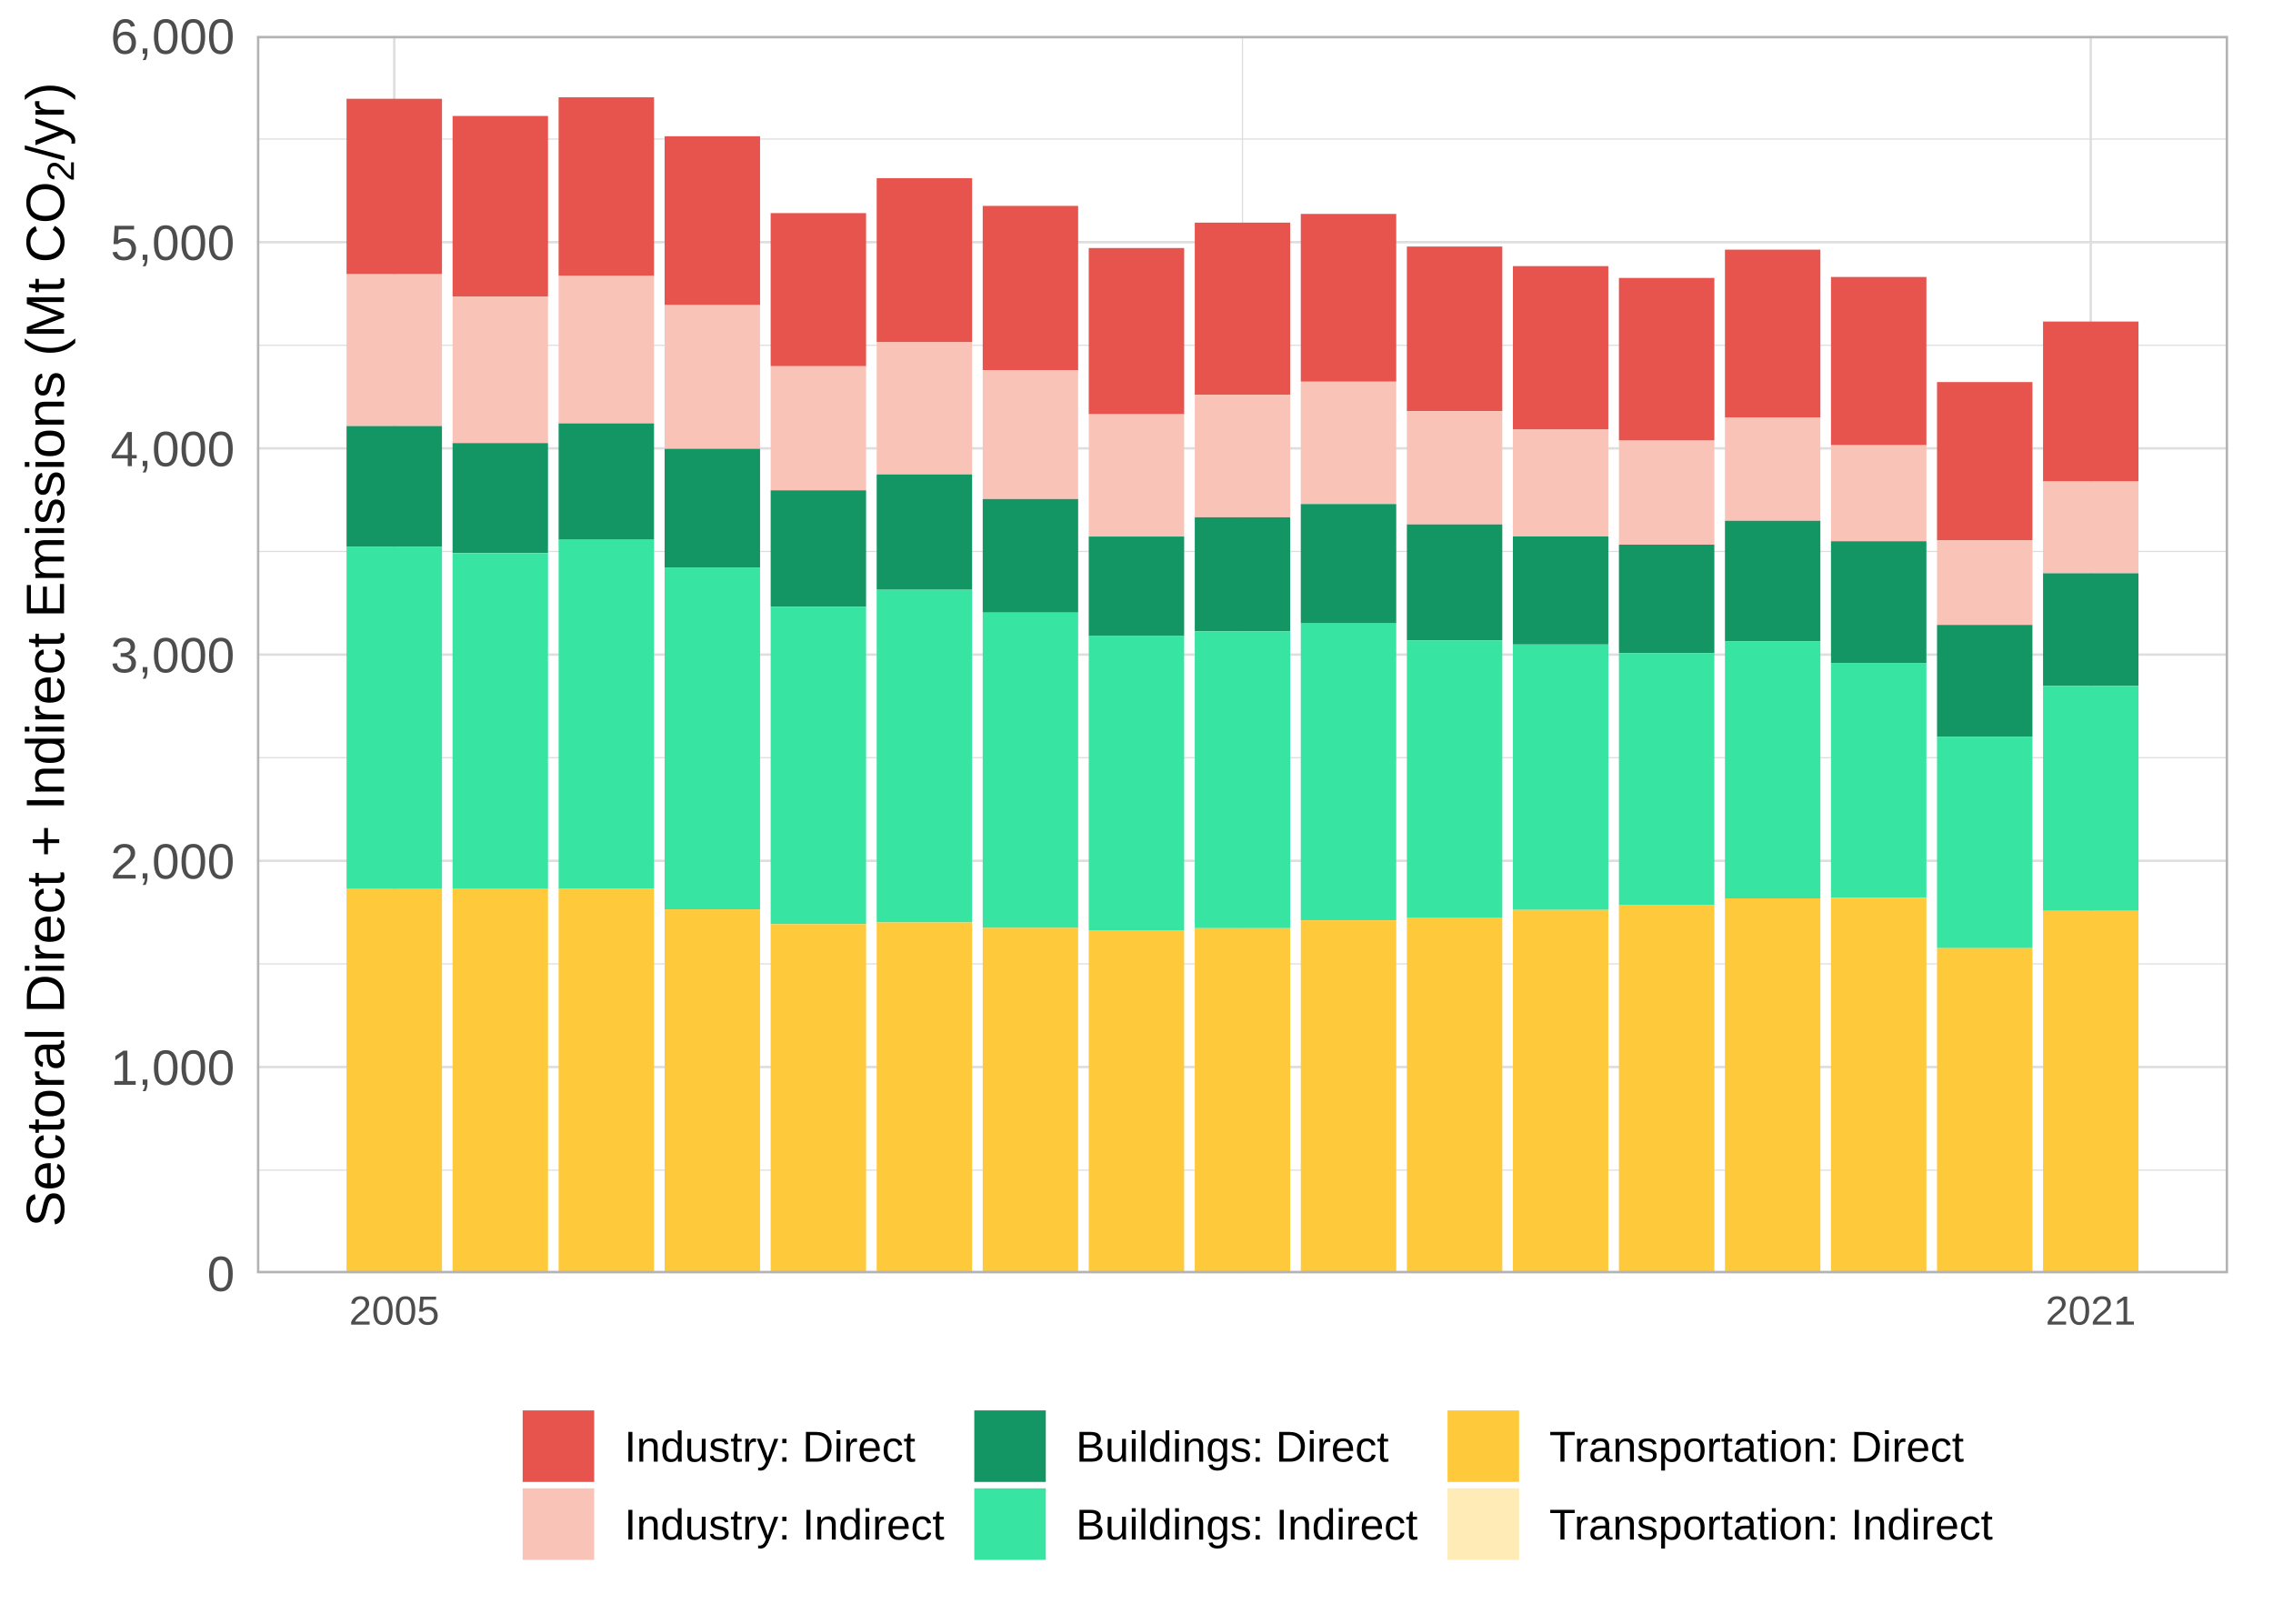
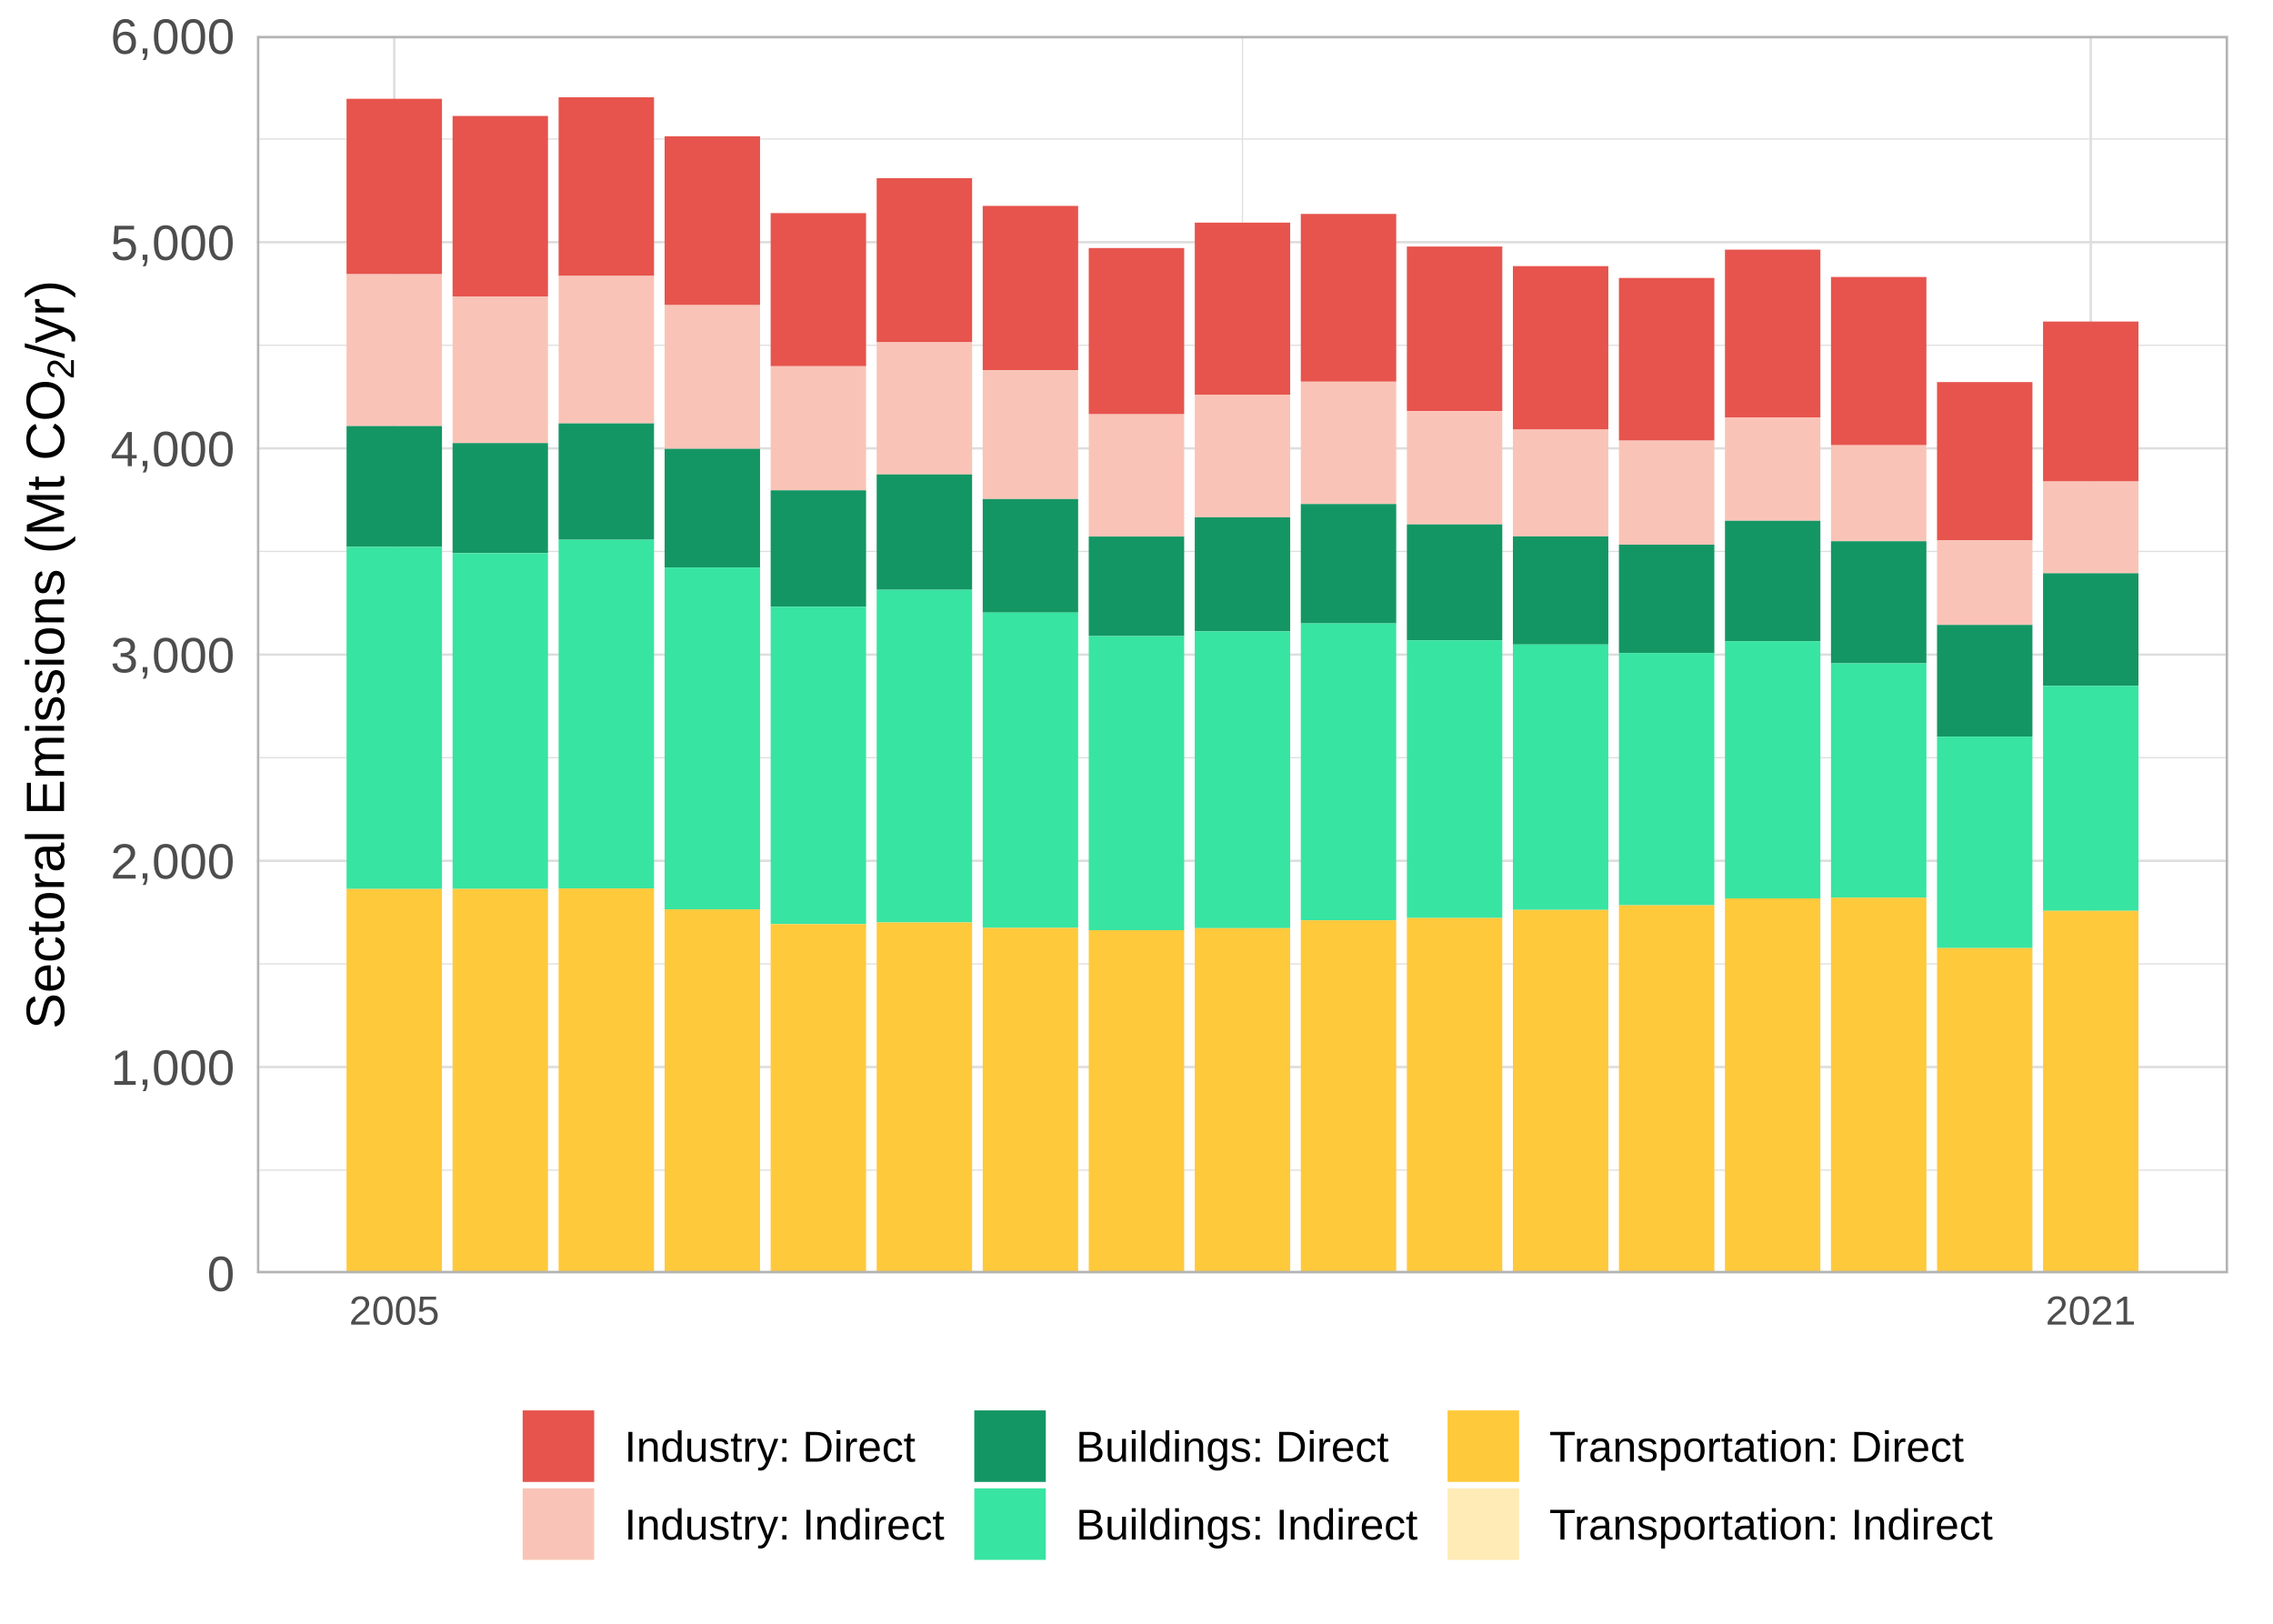
<svg xmlns="http://www.w3.org/2000/svg" class="svglite" width="504.00pt" height="360.00pt" viewBox="0 0 504.00 360.00">
  <defs>
    <style type="text/css">
    .svglite line, .svglite polyline, .svglite polygon, .svglite path, .svglite rect, .svglite circle {
      fill: none;
      stroke: #000000;
      stroke-linecap: round;
      stroke-linejoin: round;
      stroke-miterlimit: 10.00;
    }
    .svglite text {
      white-space: pre;
    }
  </style>
  </defs>
  <rect width="100%" height="100%" style="stroke: none; fill: #FFFFFF;" />
  <defs>
    <clipPath id="cpMC4wMHw1MDQuMDB8MC4wMHwzNjAuMDA=">
      <rect x="0.00" y="0.00" width="504.00" height="360.00" />
    </clipPath>
  </defs>
  <g clip-path="url(#cpMC4wMHw1MDQuMDB8MC4wMHwzNjAuMDA=)">
-     <rect x="0.00" y="0" width="504.00" height="360.00" style="stroke-width: 1.07; stroke: #FFFFFF; fill: #FFFFFF;" />
+     <rect x="0" y="0" width="504.00" height="360.00" style="stroke-width: 1.07; stroke: #FFFFFF; fill: #FFFFFF;" />
  </g>
  <defs>
    <clipPath id="cpNTYuOTd8NDk0LjA0fDcuOTd8MjgyLjI5">
      <rect x="56.97" y="7.97" width="437.07" height="274.32" />
    </clipPath>
  </defs>
  <g clip-path="url(#cpNTYuOTd8NDk0LjA0fDcuOTd8MjgyLjI5)">
    <rect x="56.97" y="7.97" width="437.07" height="274.32" style="stroke-width: 1.07; stroke: none; fill: #FFFFFF;" />
    <polyline points="56.97,259.43 494.04,259.43 " style="stroke-width: 0.27; stroke: #DEDEDE; stroke-linecap: butt;" />
    <polyline points="56.97,213.71 494.04,213.71 " style="stroke-width: 0.27; stroke: #DEDEDE; stroke-linecap: butt;" />
    <polyline points="56.97,167.99 494.04,167.99 " style="stroke-width: 0.27; stroke: #DEDEDE; stroke-linecap: butt;" />
    <polyline points="56.97,122.27 494.04,122.27 " style="stroke-width: 0.27; stroke: #DEDEDE; stroke-linecap: butt;" />
    <polyline points="56.97,76.55 494.04,76.55 " style="stroke-width: 0.27; stroke: #DEDEDE; stroke-linecap: butt;" />
    <polyline points="56.97,30.83 494.04,30.83 " style="stroke-width: 0.27; stroke: #DEDEDE; stroke-linecap: butt;" />
    <polyline points="275.50,282.29 275.50,7.97 " style="stroke-width: 0.27; stroke: #DEDEDE; stroke-linecap: butt;" />
    <polyline points="56.97,282.29 494.04,282.29 " style="stroke-width: 0.53; stroke: #DEDEDE; stroke-linecap: butt;" />
    <polyline points="56.97,236.57 494.04,236.57 " style="stroke-width: 0.53; stroke: #DEDEDE; stroke-linecap: butt;" />
    <polyline points="56.97,190.85 494.04,190.85 " style="stroke-width: 0.53; stroke: #DEDEDE; stroke-linecap: butt;" />
    <polyline points="56.97,145.13 494.04,145.13 " style="stroke-width: 0.53; stroke: #DEDEDE; stroke-linecap: butt;" />
    <polyline points="56.97,99.41 494.04,99.41 " style="stroke-width: 0.53; stroke: #DEDEDE; stroke-linecap: butt;" />
    <polyline points="56.97,53.69 494.04,53.69 " style="stroke-width: 0.53; stroke: #DEDEDE; stroke-linecap: butt;" />
    <polyline points="56.97,7.97 494.04,7.97 " style="stroke-width: 0.53; stroke: #DEDEDE; stroke-linecap: butt;" />
    <polyline points="87.42,282.29 87.42,7.97 " style="stroke-width: 0.53; stroke: #DEDEDE; stroke-linecap: butt;" />
    <polyline points="463.59,282.29 463.59,7.97 " style="stroke-width: 0.53; stroke: #DEDEDE; stroke-linecap: butt;" />
    <rect x="76.84" y="21.90" width="21.16" height="38.90" style="stroke-width: 1.07; stroke: none; stroke-linecap: butt; stroke-linejoin: miter; fill: #E6544D;" />
    <rect x="76.84" y="60.80" width="21.16" height="33.66" style="stroke-width: 1.07; stroke: none; stroke-linecap: butt; stroke-linejoin: miter; fill: #F9C4B7;" />
    <rect x="76.84" y="94.46" width="21.16" height="26.79" style="stroke-width: 1.07; stroke: none; stroke-linecap: butt; stroke-linejoin: miter; fill: #149664;" />
    <rect x="76.84" y="121.25" width="21.16" height="75.85" style="stroke-width: 1.07; stroke: none; stroke-linecap: butt; stroke-linejoin: miter; fill: #38E4A2;" />
    <rect x="76.84" y="197.10" width="21.16" height="84.98" style="stroke-width: 1.07; stroke: none; stroke-linecap: butt; stroke-linejoin: miter; fill: #FFC93C;" />
    <rect x="76.84" y="282.08" width="21.16" height="0.21" style="stroke-width: 1.07; stroke: none; stroke-linecap: butt; stroke-linejoin: miter; fill: #FFEBB6;" />
    <rect x="100.35" y="25.71" width="21.16" height="40.01" style="stroke-width: 1.07; stroke: none; stroke-linecap: butt; stroke-linejoin: miter; fill: #E6544D;" />
    <rect x="100.35" y="65.72" width="21.16" height="32.53" style="stroke-width: 1.07; stroke: none; stroke-linecap: butt; stroke-linejoin: miter; fill: #F9C4B7;" />
    <rect x="100.35" y="98.24" width="21.16" height="24.39" style="stroke-width: 1.07; stroke: none; stroke-linecap: butt; stroke-linejoin: miter; fill: #149664;" />
    <rect x="100.35" y="122.64" width="21.16" height="74.45" style="stroke-width: 1.07; stroke: none; stroke-linecap: butt; stroke-linejoin: miter; fill: #38E4A2;" />
    <rect x="100.35" y="197.09" width="21.16" height="85.00" style="stroke-width: 1.07; stroke: none; stroke-linecap: butt; stroke-linejoin: miter; fill: #FFC93C;" />
    <rect x="100.35" y="282.08" width="21.16" height="0.21" style="stroke-width: 1.07; stroke: none; stroke-linecap: butt; stroke-linejoin: miter; fill: #FFEBB6;" />
    <rect x="123.86" y="21.57" width="21.16" height="39.61" style="stroke-width: 1.07; stroke: none; stroke-linecap: butt; stroke-linejoin: miter; fill: #E6544D;" />
    <rect x="123.86" y="61.18" width="21.16" height="32.69" style="stroke-width: 1.07; stroke: none; stroke-linecap: butt; stroke-linejoin: miter; fill: #F9C4B7;" />
    <rect x="123.86" y="93.87" width="21.16" height="25.80" style="stroke-width: 1.07; stroke: none; stroke-linecap: butt; stroke-linejoin: miter; fill: #149664;" />
    <rect x="123.86" y="119.67" width="21.16" height="77.32" style="stroke-width: 1.07; stroke: none; stroke-linecap: butt; stroke-linejoin: miter; fill: #38E4A2;" />
    <rect x="123.86" y="196.99" width="21.16" height="85.07" style="stroke-width: 1.07; stroke: none; stroke-linecap: butt; stroke-linejoin: miter; fill: #FFC93C;" />
    <rect x="123.86" y="282.06" width="21.16" height="0.23" style="stroke-width: 1.07; stroke: none; stroke-linecap: butt; stroke-linejoin: miter; fill: #FFEBB6;" />
    <rect x="147.37" y="30.21" width="21.16" height="37.44" style="stroke-width: 1.07; stroke: none; stroke-linecap: butt; stroke-linejoin: miter; fill: #E6544D;" />
    <rect x="147.37" y="67.66" width="21.16" height="31.85" style="stroke-width: 1.07; stroke: none; stroke-linecap: butt; stroke-linejoin: miter; fill: #F9C4B7;" />
    <rect x="147.37" y="99.51" width="21.16" height="26.31" style="stroke-width: 1.07; stroke: none; stroke-linecap: butt; stroke-linejoin: miter; fill: #149664;" />
    <rect x="147.37" y="125.82" width="21.16" height="75.80" style="stroke-width: 1.07; stroke: none; stroke-linecap: butt; stroke-linejoin: miter; fill: #38E4A2;" />
    <rect x="147.37" y="201.62" width="21.16" height="80.45" style="stroke-width: 1.07; stroke: none; stroke-linecap: butt; stroke-linejoin: miter; fill: #FFC93C;" />
    <rect x="147.37" y="282.08" width="21.16" height="0.21" style="stroke-width: 1.07; stroke: none; stroke-linecap: butt; stroke-linejoin: miter; fill: #FFEBB6;" />
    <rect x="170.88" y="47.25" width="21.16" height="33.95" style="stroke-width: 1.07; stroke: none; stroke-linecap: butt; stroke-linejoin: miter; fill: #E6544D;" />
    <rect x="170.88" y="81.20" width="21.16" height="27.51" style="stroke-width: 1.07; stroke: none; stroke-linecap: butt; stroke-linejoin: miter; fill: #F9C4B7;" />
    <rect x="170.88" y="108.71" width="21.16" height="25.80" style="stroke-width: 1.07; stroke: none; stroke-linecap: butt; stroke-linejoin: miter; fill: #149664;" />
    <rect x="170.88" y="134.51" width="21.16" height="70.37" style="stroke-width: 1.07; stroke: none; stroke-linecap: butt; stroke-linejoin: miter; fill: #38E4A2;" />
    <rect x="170.88" y="204.89" width="21.16" height="77.20" style="stroke-width: 1.07; stroke: none; stroke-linecap: butt; stroke-linejoin: miter; fill: #FFC93C;" />
    <rect x="170.88" y="282.08" width="21.16" height="0.21" style="stroke-width: 1.07; stroke: none; stroke-linecap: butt; stroke-linejoin: miter; fill: #FFEBB6;" />
    <rect x="194.39" y="39.50" width="21.16" height="36.39" style="stroke-width: 1.07; stroke: none; stroke-linecap: butt; stroke-linejoin: miter; fill: #E6544D;" />
    <rect x="194.39" y="75.89" width="21.16" height="29.31" style="stroke-width: 1.07; stroke: none; stroke-linecap: butt; stroke-linejoin: miter; fill: #F9C4B7;" />
    <rect x="194.39" y="105.19" width="21.16" height="25.57" style="stroke-width: 1.07; stroke: none; stroke-linecap: butt; stroke-linejoin: miter; fill: #149664;" />
    <rect x="194.39" y="130.76" width="21.16" height="73.75" style="stroke-width: 1.07; stroke: none; stroke-linecap: butt; stroke-linejoin: miter; fill: #38E4A2;" />
    <rect x="194.39" y="204.52" width="21.16" height="77.57" style="stroke-width: 1.07; stroke: none; stroke-linecap: butt; stroke-linejoin: miter; fill: #FFC93C;" />
    <rect x="194.39" y="282.08" width="21.16" height="0.21" style="stroke-width: 1.07; stroke: none; stroke-linecap: butt; stroke-linejoin: miter; fill: #FFEBB6;" />
    <rect x="217.90" y="45.65" width="21.16" height="36.43" style="stroke-width: 1.07; stroke: none; stroke-linecap: butt; stroke-linejoin: miter; fill: #E6544D;" />
    <rect x="217.90" y="82.07" width="21.16" height="28.57" style="stroke-width: 1.07; stroke: none; stroke-linecap: butt; stroke-linejoin: miter; fill: #F9C4B7;" />
    <rect x="217.90" y="110.64" width="21.16" height="25.18" style="stroke-width: 1.07; stroke: none; stroke-linecap: butt; stroke-linejoin: miter; fill: #149664;" />
    <rect x="217.90" y="135.82" width="21.16" height="69.91" style="stroke-width: 1.07; stroke: none; stroke-linecap: butt; stroke-linejoin: miter; fill: #38E4A2;" />
    <rect x="217.90" y="205.72" width="21.16" height="76.37" style="stroke-width: 1.07; stroke: none; stroke-linecap: butt; stroke-linejoin: miter; fill: #FFC93C;" />
    <rect x="217.90" y="282.09" width="21.16" height="0.20" style="stroke-width: 1.07; stroke: none; stroke-linecap: butt; stroke-linejoin: miter; fill: #FFEBB6;" />
    <rect x="241.41" y="54.99" width="21.16" height="36.86" style="stroke-width: 1.07; stroke: none; stroke-linecap: butt; stroke-linejoin: miter; fill: #E6544D;" />
    <rect x="241.41" y="91.85" width="21.16" height="27.12" style="stroke-width: 1.07; stroke: none; stroke-linecap: butt; stroke-linejoin: miter; fill: #F9C4B7;" />
    <rect x="241.41" y="118.96" width="21.16" height="22.07" style="stroke-width: 1.07; stroke: none; stroke-linecap: butt; stroke-linejoin: miter; fill: #149664;" />
    <rect x="241.41" y="141.03" width="21.16" height="65.21" style="stroke-width: 1.07; stroke: none; stroke-linecap: butt; stroke-linejoin: miter; fill: #38E4A2;" />
    <rect x="241.41" y="206.24" width="21.16" height="75.87" style="stroke-width: 1.07; stroke: none; stroke-linecap: butt; stroke-linejoin: miter; fill: #FFC93C;" />
    <rect x="241.41" y="282.11" width="21.16" height="0.18" style="stroke-width: 1.07; stroke: none; stroke-linecap: butt; stroke-linejoin: miter; fill: #FFEBB6;" />
    <rect x="264.92" y="49.36" width="21.16" height="38.14" style="stroke-width: 1.07; stroke: none; stroke-linecap: butt; stroke-linejoin: miter; fill: #E6544D;" />
    <rect x="264.92" y="87.50" width="21.16" height="27.19" style="stroke-width: 1.07; stroke: none; stroke-linecap: butt; stroke-linejoin: miter; fill: #F9C4B7;" />
    <rect x="264.92" y="114.69" width="21.16" height="25.30" style="stroke-width: 1.07; stroke: none; stroke-linecap: butt; stroke-linejoin: miter; fill: #149664;" />
    <rect x="264.92" y="139.99" width="21.16" height="65.80" style="stroke-width: 1.07; stroke: none; stroke-linecap: butt; stroke-linejoin: miter; fill: #38E4A2;" />
    <rect x="264.92" y="205.79" width="21.16" height="76.31" style="stroke-width: 1.07; stroke: none; stroke-linecap: butt; stroke-linejoin: miter; fill: #FFC93C;" />
    <rect x="264.92" y="282.09" width="21.16" height="0.20" style="stroke-width: 1.07; stroke: none; stroke-linecap: butt; stroke-linejoin: miter; fill: #FFEBB6;" />
    <rect x="288.43" y="47.43" width="21.16" height="37.20" style="stroke-width: 1.07; stroke: none; stroke-linecap: butt; stroke-linejoin: miter; fill: #E6544D;" />
    <rect x="288.43" y="84.63" width="21.16" height="27.11" style="stroke-width: 1.07; stroke: none; stroke-linecap: butt; stroke-linejoin: miter; fill: #F9C4B7;" />
    <rect x="288.43" y="111.75" width="21.16" height="26.47" style="stroke-width: 1.07; stroke: none; stroke-linecap: butt; stroke-linejoin: miter; fill: #149664;" />
    <rect x="288.43" y="138.21" width="21.16" height="65.82" style="stroke-width: 1.07; stroke: none; stroke-linecap: butt; stroke-linejoin: miter; fill: #38E4A2;" />
    <rect x="288.43" y="204.04" width="21.16" height="78.05" style="stroke-width: 1.07; stroke: none; stroke-linecap: butt; stroke-linejoin: miter; fill: #FFC93C;" />
    <rect x="288.43" y="282.09" width="21.16" height="0.20" style="stroke-width: 1.07; stroke: none; stroke-linecap: butt; stroke-linejoin: miter; fill: #FFEBB6;" />
    <rect x="311.95" y="54.66" width="21.16" height="36.48" style="stroke-width: 1.07; stroke: none; stroke-linecap: butt; stroke-linejoin: miter; fill: #E6544D;" />
    <rect x="311.95" y="91.15" width="21.16" height="25.12" style="stroke-width: 1.07; stroke: none; stroke-linecap: butt; stroke-linejoin: miter; fill: #F9C4B7;" />
    <rect x="311.95" y="116.27" width="21.16" height="25.69" style="stroke-width: 1.07; stroke: none; stroke-linecap: butt; stroke-linejoin: miter; fill: #149664;" />
    <rect x="311.95" y="141.96" width="21.16" height="61.58" style="stroke-width: 1.07; stroke: none; stroke-linecap: butt; stroke-linejoin: miter; fill: #38E4A2;" />
    <rect x="311.95" y="203.54" width="21.16" height="78.56" style="stroke-width: 1.07; stroke: none; stroke-linecap: butt; stroke-linejoin: miter; fill: #FFC93C;" />
    <rect x="311.95" y="282.09" width="21.16" height="0.20" style="stroke-width: 1.07; stroke: none; stroke-linecap: butt; stroke-linejoin: miter; fill: #FFEBB6;" />
    <rect x="335.46" y="59.00" width="21.16" height="36.25" style="stroke-width: 1.07; stroke: none; stroke-linecap: butt; stroke-linejoin: miter; fill: #E6544D;" />
    <rect x="335.46" y="95.25" width="21.16" height="23.66" style="stroke-width: 1.07; stroke: none; stroke-linecap: butt; stroke-linejoin: miter; fill: #F9C4B7;" />
    <rect x="335.46" y="118.92" width="21.16" height="23.97" style="stroke-width: 1.07; stroke: none; stroke-linecap: butt; stroke-linejoin: miter; fill: #149664;" />
    <rect x="335.46" y="142.89" width="21.16" height="58.85" style="stroke-width: 1.07; stroke: none; stroke-linecap: butt; stroke-linejoin: miter; fill: #38E4A2;" />
    <rect x="335.46" y="201.74" width="21.16" height="80.36" style="stroke-width: 1.07; stroke: none; stroke-linecap: butt; stroke-linejoin: miter; fill: #FFC93C;" />
    <rect x="335.46" y="282.10" width="21.16" height="0.19" style="stroke-width: 1.07; stroke: none; stroke-linecap: butt; stroke-linejoin: miter; fill: #FFEBB6;" />
    <rect x="358.97" y="61.62" width="21.16" height="36.07" style="stroke-width: 1.07; stroke: none; stroke-linecap: butt; stroke-linejoin: miter; fill: #E6544D;" />
    <rect x="358.97" y="97.70" width="21.16" height="23.06" style="stroke-width: 1.07; stroke: none; stroke-linecap: butt; stroke-linejoin: miter; fill: #F9C4B7;" />
    <rect x="358.97" y="120.76" width="21.16" height="24.02" style="stroke-width: 1.07; stroke: none; stroke-linecap: butt; stroke-linejoin: miter; fill: #149664;" />
    <rect x="358.97" y="144.78" width="21.16" height="55.93" style="stroke-width: 1.07; stroke: none; stroke-linecap: butt; stroke-linejoin: miter; fill: #38E4A2;" />
    <rect x="358.97" y="200.71" width="21.16" height="81.39" style="stroke-width: 1.07; stroke: none; stroke-linecap: butt; stroke-linejoin: miter; fill: #FFC93C;" />
    <rect x="358.97" y="282.09" width="21.16" height="0.20" style="stroke-width: 1.07; stroke: none; stroke-linecap: butt; stroke-linejoin: miter; fill: #FFEBB6;" />
    <rect x="382.48" y="55.35" width="21.16" height="37.19" style="stroke-width: 1.07; stroke: none; stroke-linecap: butt; stroke-linejoin: miter; fill: #E6544D;" />
    <rect x="382.48" y="92.54" width="21.16" height="22.92" style="stroke-width: 1.07; stroke: none; stroke-linecap: butt; stroke-linejoin: miter; fill: #F9C4B7;" />
    <rect x="382.48" y="115.46" width="21.16" height="26.70" style="stroke-width: 1.07; stroke: none; stroke-linecap: butt; stroke-linejoin: miter; fill: #149664;" />
    <rect x="382.48" y="142.16" width="21.16" height="57.03" style="stroke-width: 1.07; stroke: none; stroke-linecap: butt; stroke-linejoin: miter; fill: #38E4A2;" />
    <rect x="382.48" y="199.18" width="21.16" height="82.89" style="stroke-width: 1.07; stroke: none; stroke-linecap: butt; stroke-linejoin: miter; fill: #FFC93C;" />
    <rect x="382.48" y="282.07" width="21.16" height="0.22" style="stroke-width: 1.07; stroke: none; stroke-linecap: butt; stroke-linejoin: miter; fill: #FFEBB6;" />
    <rect x="405.99" y="61.41" width="21.16" height="37.30" style="stroke-width: 1.07; stroke: none; stroke-linecap: butt; stroke-linejoin: miter; fill: #E6544D;" />
    <rect x="405.99" y="98.72" width="21.16" height="21.28" style="stroke-width: 1.07; stroke: none; stroke-linecap: butt; stroke-linejoin: miter; fill: #F9C4B7;" />
    <rect x="405.99" y="120.00" width="21.16" height="27.07" style="stroke-width: 1.07; stroke: none; stroke-linecap: butt; stroke-linejoin: miter; fill: #149664;" />
    <rect x="405.99" y="147.07" width="21.16" height="51.96" style="stroke-width: 1.07; stroke: none; stroke-linecap: butt; stroke-linejoin: miter; fill: #38E4A2;" />
    <rect x="405.99" y="199.02" width="21.16" height="83.05" style="stroke-width: 1.07; stroke: none; stroke-linecap: butt; stroke-linejoin: miter; fill: #FFC93C;" />
    <rect x="405.99" y="282.07" width="21.16" height="0.22" style="stroke-width: 1.07; stroke: none; stroke-linecap: butt; stroke-linejoin: miter; fill: #FFEBB6;" />
    <rect x="429.50" y="84.71" width="21.16" height="35.11" style="stroke-width: 1.07; stroke: none; stroke-linecap: butt; stroke-linejoin: miter; fill: #E6544D;" />
    <rect x="429.50" y="119.81" width="21.16" height="18.74" style="stroke-width: 1.07; stroke: none; stroke-linecap: butt; stroke-linejoin: miter; fill: #F9C4B7;" />
    <rect x="429.50" y="138.55" width="21.16" height="24.77" style="stroke-width: 1.07; stroke: none; stroke-linecap: butt; stroke-linejoin: miter; fill: #149664;" />
    <rect x="429.50" y="163.32" width="21.16" height="46.89" style="stroke-width: 1.07; stroke: none; stroke-linecap: butt; stroke-linejoin: miter; fill: #38E4A2;" />
    <rect x="429.50" y="210.21" width="21.16" height="71.89" style="stroke-width: 1.07; stroke: none; stroke-linecap: butt; stroke-linejoin: miter; fill: #FFC93C;" />
    <rect x="429.50" y="282.10" width="21.16" height="0.19" style="stroke-width: 1.07; stroke: none; stroke-linecap: butt; stroke-linejoin: miter; fill: #FFEBB6;" />
    <rect x="453.01" y="71.29" width="21.16" height="35.46" style="stroke-width: 1.07; stroke: none; stroke-linecap: butt; stroke-linejoin: miter; fill: #E6544D;" />
    <rect x="453.01" y="106.75" width="21.16" height="20.35" style="stroke-width: 1.07; stroke: none; stroke-linecap: butt; stroke-linejoin: miter; fill: #F9C4B7;" />
    <rect x="453.01" y="127.10" width="21.16" height="24.98" style="stroke-width: 1.07; stroke: none; stroke-linecap: butt; stroke-linejoin: miter; fill: #149664;" />
    <rect x="453.01" y="152.08" width="21.16" height="49.87" style="stroke-width: 1.07; stroke: none; stroke-linecap: butt; stroke-linejoin: miter; fill: #38E4A2;" />
    <rect x="453.01" y="201.94" width="21.16" height="80.12" style="stroke-width: 1.07; stroke: none; stroke-linecap: butt; stroke-linejoin: miter; fill: #FFC93C;" />
    <rect x="453.01" y="282.06" width="21.16" height="0.23" style="stroke-width: 1.07; stroke: none; stroke-linecap: butt; stroke-linejoin: miter; fill: #FFEBB6;" />
    <rect x="56.97" y="7.97" width="437.07" height="274.32" style="stroke-width: 1.07; stroke: #B3B3B3;" />
  </g>
  <g clip-path="url(#cpMC4wMHw1MDQuMDB8MC4wMHwzNjAuMDA=)">
    <text x="52.04" y="286.23" text-anchor="end" style="font-size: 11.00px;fill: #4D4D4D; font-family: &quot;Arial&quot;;" textLength="6.12px" lengthAdjust="spacingAndGlyphs">0</text>
    <text x="52.04" y="240.51" text-anchor="end" style="font-size: 11.00px;fill: #4D4D4D; font-family: &quot;Arial&quot;;" textLength="27.54px" lengthAdjust="spacingAndGlyphs">1,000</text>
    <text x="52.04" y="194.79" text-anchor="end" style="font-size: 11.00px;fill: #4D4D4D; font-family: &quot;Arial&quot;;" textLength="27.54px" lengthAdjust="spacingAndGlyphs">2,000</text>
    <text x="52.04" y="149.07" text-anchor="end" style="font-size: 11.00px;fill: #4D4D4D; font-family: &quot;Arial&quot;;" textLength="27.54px" lengthAdjust="spacingAndGlyphs">3,000</text>
    <text x="52.04" y="103.35" text-anchor="end" style="font-size: 11.00px;fill: #4D4D4D; font-family: &quot;Arial&quot;;" textLength="27.54px" lengthAdjust="spacingAndGlyphs">4,000</text>
    <text x="52.04" y="57.63" text-anchor="end" style="font-size: 11.00px;fill: #4D4D4D; font-family: &quot;Arial&quot;;" textLength="27.54px" lengthAdjust="spacingAndGlyphs">5,000</text>
    <text x="52.04" y="11.91" text-anchor="end" style="font-size: 11.00px;fill: #4D4D4D; font-family: &quot;Arial&quot;;" textLength="27.54px" lengthAdjust="spacingAndGlyphs">6,000</text>
    <text x="87.42" y="293.67" text-anchor="middle" style="font-size: 9.00px;fill: #4D4D4D; font-family: &quot;Arial&quot;;" textLength="20.02px" lengthAdjust="spacingAndGlyphs">2005</text>
    <text x="463.59" y="293.67" text-anchor="middle" style="font-size: 9.00px;fill: #4D4D4D; font-family: &quot;Arial&quot;;" textLength="20.02px" lengthAdjust="spacingAndGlyphs">2021</text>
-     <text transform="translate(14.20,272.02) rotate(-90)" style="font-size: 12.00px; font-family: &quot;Arial&quot;;" textLength="222.44px" lengthAdjust="spacingAndGlyphs">Sectoral Direct + Indirect Emissions (Mt C</text>
-     <text transform="translate(14.20,49.58) rotate(-90)" style="font-size: 12.00px; font-family: &quot;Arial&quot;;" textLength="9.34px" lengthAdjust="spacingAndGlyphs">O</text>
-     <text transform="translate(16.38,40.24) rotate(-90)" style="font-size: 8.40px; font-family: &quot;Arial&quot;;" textLength="4.67px" lengthAdjust="spacingAndGlyphs">2</text>
-     <text transform="translate(14.20,35.57) rotate(-90)" style="font-size: 12.00px; font-family: &quot;Arial&quot;;" textLength="17.33px" lengthAdjust="spacingAndGlyphs">/yr)</text>
+     <text transform="translate(14.20,228.16) rotate(-90)" style="font-size: 12.00px; font-family: &quot;Arial&quot;;" textLength="134.73px" lengthAdjust="spacingAndGlyphs">Sectoral Emissions (Mt C</text>
+     <text transform="translate(14.20,93.43) rotate(-90)" style="font-size: 12.00px; font-family: &quot;Arial&quot;;" textLength="9.34px" lengthAdjust="spacingAndGlyphs">O</text>
+     <text transform="translate(16.38,84.10) rotate(-90)" style="font-size: 8.40px; font-family: &quot;Arial&quot;;" textLength="4.67px" lengthAdjust="spacingAndGlyphs">2</text>
+     <text transform="translate(14.20,79.43) rotate(-90)" style="font-size: 12.00px; font-family: &quot;Arial&quot;;" textLength="17.33px" lengthAdjust="spacingAndGlyphs">/yr)</text>
    <rect x="103.72" y="306.51" width="343.57" height="45.52" style="stroke-width: 1.07; stroke: none; fill: #FFFFFF;" />
    <rect x="115.18" y="311.99" width="17.28" height="17.28" style="stroke-width: 1.07; stroke: none; fill: #FFFFFF;" />
    <rect x="115.89" y="312.70" width="15.86" height="15.86" style="stroke-width: 1.07; stroke: none; stroke-linecap: butt; stroke-linejoin: miter; fill: #E6544D;" />
    <rect x="115.18" y="329.27" width="17.28" height="17.28" style="stroke-width: 1.07; stroke: none; fill: #FFFFFF;" />
    <rect x="115.89" y="329.98" width="15.86" height="15.86" style="stroke-width: 1.07; stroke: none; stroke-linecap: butt; stroke-linejoin: miter; fill: #F9C4B7;" />
    <rect x="215.32" y="311.99" width="17.28" height="17.28" style="stroke-width: 1.07; stroke: none; fill: #FFFFFF;" />
    <rect x="216.03" y="312.70" width="15.86" height="15.86" style="stroke-width: 1.07; stroke: none; stroke-linecap: butt; stroke-linejoin: miter; fill: #149664;" />
    <rect x="215.32" y="329.27" width="17.28" height="17.28" style="stroke-width: 1.07; stroke: none; fill: #FFFFFF;" />
    <rect x="216.03" y="329.98" width="15.86" height="15.86" style="stroke-width: 1.07; stroke: none; stroke-linecap: butt; stroke-linejoin: miter; fill: #38E4A2;" />
    <rect x="320.26" y="311.99" width="17.28" height="17.28" style="stroke-width: 1.07; stroke: none; fill: #FFFFFF;" />
    <rect x="320.97" y="312.70" width="15.86" height="15.86" style="stroke-width: 1.07; stroke: none; stroke-linecap: butt; stroke-linejoin: miter; fill: #FFC93C;" />
    <rect x="320.26" y="329.27" width="17.28" height="17.28" style="stroke-width: 1.07; stroke: none; fill: #FFFFFF;" />
    <rect x="320.97" y="329.98" width="15.86" height="15.86" style="stroke-width: 1.07; stroke: none; stroke-linecap: butt; stroke-linejoin: miter; fill: #FFEBB6;" />
    <text x="138.44" y="324.06" style="font-size: 9.60px; font-family: &quot;Arial&quot;;" textLength="64.50px" lengthAdjust="spacingAndGlyphs">Industry: Direct</text>
    <text x="138.44" y="341.34" style="font-size: 9.60px; font-family: &quot;Arial&quot;;" textLength="70.91px" lengthAdjust="spacingAndGlyphs">Industry: Indirect</text>
    <text x="238.58" y="324.06" style="font-size: 9.60px; font-family: &quot;Arial&quot;;" textLength="69.30px" lengthAdjust="spacingAndGlyphs">Buildings: Direct</text>
    <text x="238.58" y="341.34" style="font-size: 9.60px; font-family: &quot;Arial&quot;;" textLength="75.71px" lengthAdjust="spacingAndGlyphs">Buildings: Indirect</text>
    <text x="343.52" y="324.06" style="font-size: 9.60px; font-family: &quot;Arial&quot;;" textLength="91.88px" lengthAdjust="spacingAndGlyphs">Transportation: Direct</text>
    <text x="343.52" y="341.34" style="font-size: 9.60px; font-family: &quot;Arial&quot;;" textLength="98.29px" lengthAdjust="spacingAndGlyphs">Transportation: Indirect</text>
  </g>
</svg>
